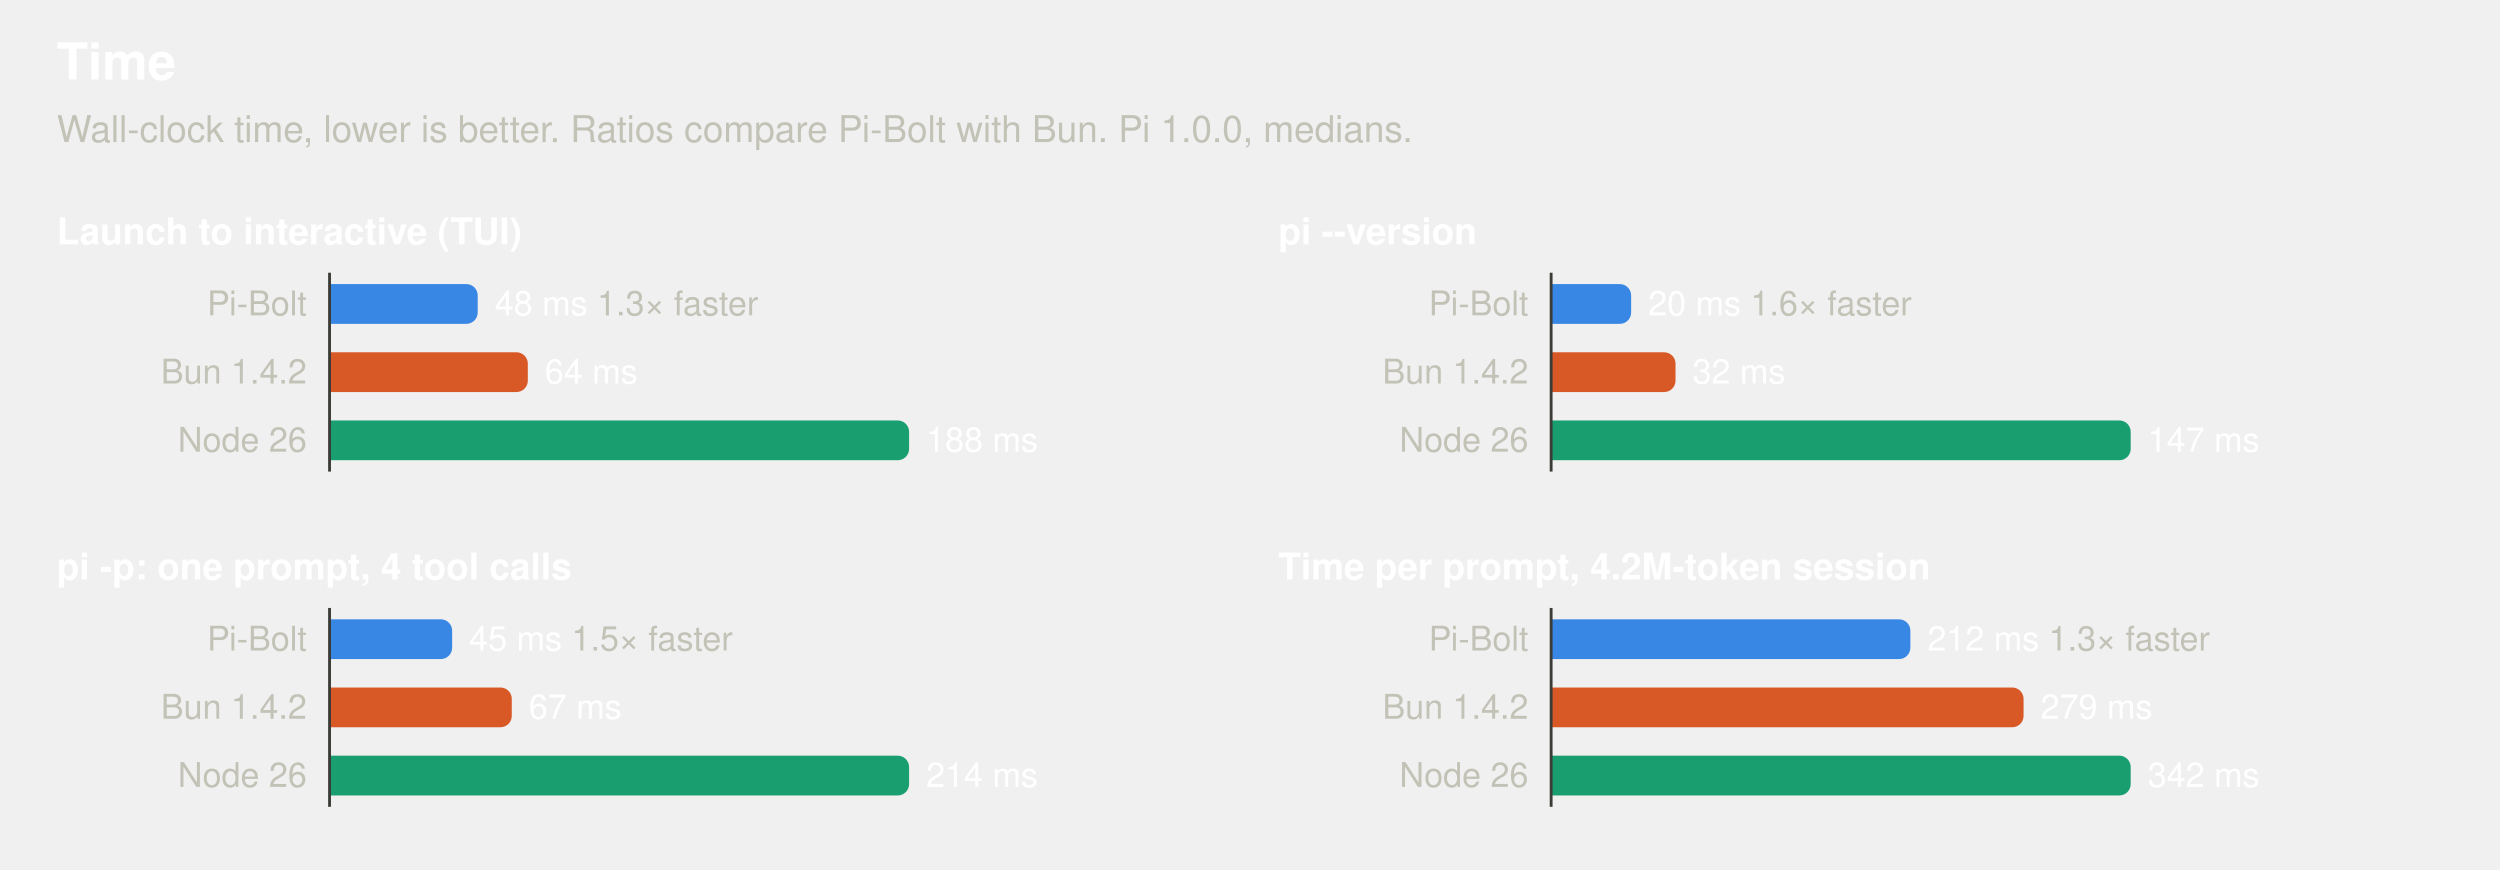
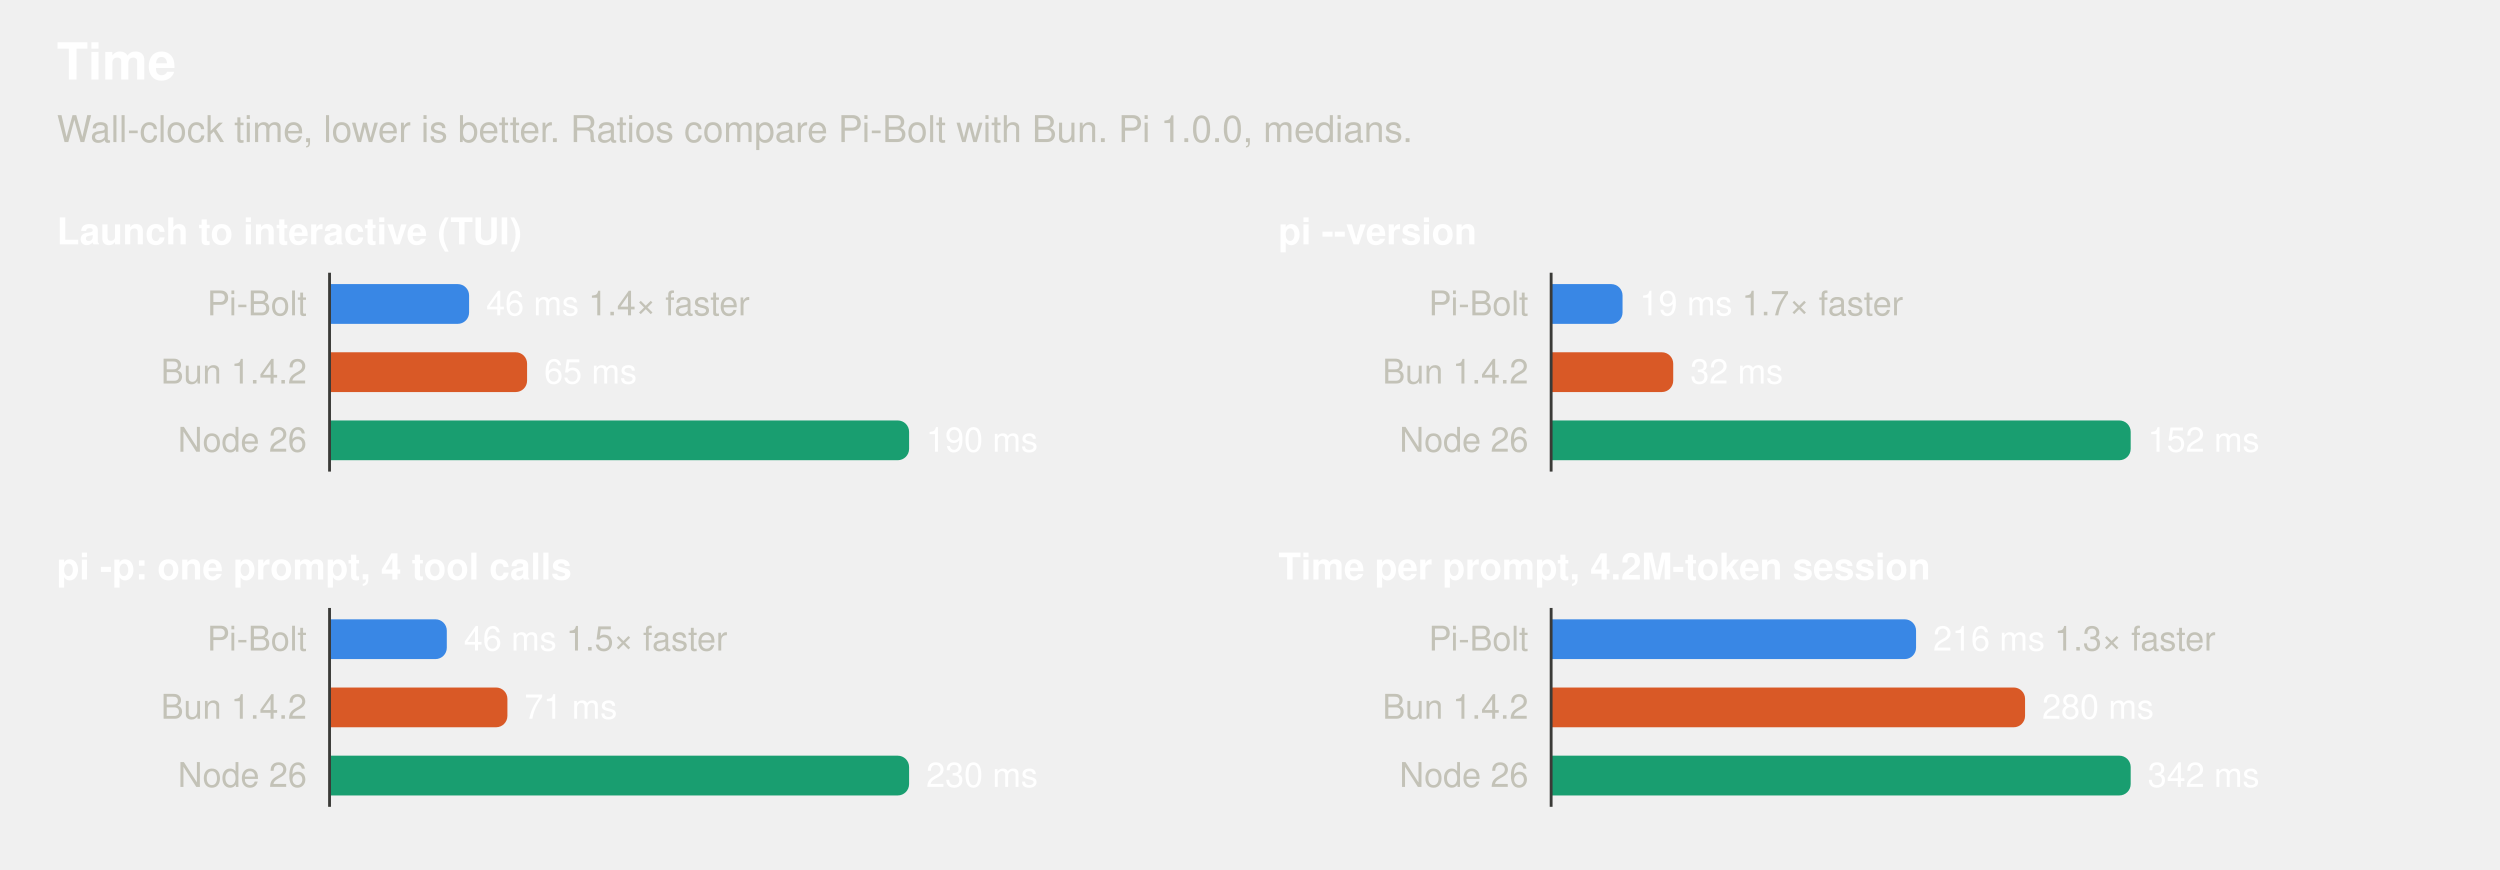
<svg xmlns="http://www.w3.org/2000/svg" width="880" height="306" viewBox="0 0 880 306" role="img" aria-label="Time: Wall-clock time, lower is better. Ratios compare Pi-Bolt with Bun. Pi 1.0.0, medians.">
  <style>text{font-family:-apple-system, BlinkMacSystemFont, 'Segoe UI', Helvetica, Arial, sans-serif;font-variant-numeric:tabular-nums}</style>
  <text x="20" y="28" font-size="18" font-weight="600" fill="#ffffff">Time</text>
  <text x="20" y="50" font-size="13" fill="#c3c2b7">Wall-clock time, lower is better. Ratios compare Pi-Bolt with Bun. Pi 1.0.0, medians.</text>
  <text x="20" y="86" font-size="13" font-weight="600" fill="#ffffff">Launch to interactive (TUI)</text>
  <text x="108" y="111" font-size="12" text-anchor="end" fill="#c3c2b7">Pi-Bolt</text>
-   <path d="M116,100 h48.156 a4,4 0 0 1 4,4 v6 a4,4 0 0 1 -4,4 h-48.156 z" fill="#3987e5" />
-   <text x="174.156" y="111" font-size="12" fill="#ffffff">48 ms <tspan fill="#c3c2b7">1.3× faster</tspan>
+   <path d="M116,100 h45.119 a4,4 0 0 1 4,4 v6 a4,4 0 0 1 -4,4 h-45.119 z" fill="#3987e5" />
+   <text x="171.119" y="111" font-size="12" fill="#ffffff">46 ms <tspan fill="#c3c2b7">1.4× faster</tspan>
  </text>
  <text x="108" y="135" font-size="12" text-anchor="end" fill="#c3c2b7">Bun 1.4.2</text>
-   <path d="M116,124 h65.791 a4,4 0 0 1 4,4 v6 a4,4 0 0 1 -4,4 h-65.791 z" fill="#d95926" />
-   <text x="191.791" y="135" font-size="12" fill="#ffffff">64 ms</text>
+   <path d="M116,124 h65.531 a4,4 0 0 1 4,4 v6 a4,4 0 0 1 -4,4 h-65.531 z" fill="#d95926" />
+   <text x="191.531" y="135" font-size="12" fill="#ffffff">65 ms</text>
  <text x="108" y="159" font-size="12" text-anchor="end" fill="#c3c2b7">Node 26</text>
  <path d="M116,148 h200.0 a4,4 0 0 1 4,4 v6 a4,4 0 0 1 -4,4 h-200.0 z" fill="#199e70" />
-   <text x="326.0" y="159" font-size="12" fill="#ffffff">188 ms</text>
+   <text x="326.0" y="159" font-size="12" fill="#ffffff">190 ms</text>
  <line x1="116" y1="96" x2="116" y2="166" stroke="#3a3a37" />
  <text x="450" y="86" font-size="13" font-weight="600" fill="#ffffff">pi --version</text>
  <text x="538" y="111" font-size="12" text-anchor="end" fill="#c3c2b7">Pi-Bolt</text>
-   <path d="M546,100 h24.16 a4,4 0 0 1 4,4 v6 a4,4 0 0 1 -4,4 h-24.16 z" fill="#3987e5" />
-   <text x="580.16" y="111" font-size="12" fill="#ffffff">20 ms <tspan fill="#c3c2b7">1.6× faster</tspan>
+   <path d="M546,100 h21.137 a4,4 0 0 1 4,4 v6 a4,4 0 0 1 -4,4 h-21.137 z" fill="#3987e5" />
+   <text x="577.137" y="111" font-size="12" fill="#ffffff">19 ms <tspan fill="#c3c2b7">1.7× faster</tspan>
  </text>
  <text x="538" y="135" font-size="12" text-anchor="end" fill="#c3c2b7">Bun 1.4.2</text>
-   <path d="M546,124 h39.785 a4,4 0 0 1 4,4 v6 a4,4 0 0 1 -4,4 h-39.785 z" fill="#d95926" />
-   <text x="595.785" y="135" font-size="12" fill="#ffffff">32 ms</text>
+   <path d="M546,124 h38.971 a4,4 0 0 1 4,4 v6 a4,4 0 0 1 -4,4 h-38.971 z" fill="#d95926" />
+   <text x="594.971" y="135" font-size="12" fill="#ffffff">32 ms</text>
  <text x="538" y="159" font-size="12" text-anchor="end" fill="#c3c2b7">Node 26</text>
  <path d="M546,148 h200.0 a4,4 0 0 1 4,4 v6 a4,4 0 0 1 -4,4 h-200.0 z" fill="#199e70" />
-   <text x="756.0" y="159" font-size="12" fill="#ffffff">147 ms</text>
+   <text x="756.0" y="159" font-size="12" fill="#ffffff">152 ms</text>
  <line x1="546" y1="96" x2="546" y2="166" stroke="#3a3a37" />
  <text x="20" y="204" font-size="13" font-weight="600" fill="#ffffff">pi -p: one prompt, 4 tool calls</text>
  <text x="108" y="229" font-size="12" text-anchor="end" fill="#c3c2b7">Pi-Bolt</text>
-   <path d="M116,218 h39.155 a4,4 0 0 1 4,4 v6 a4,4 0 0 1 -4,4 h-39.155 z" fill="#3987e5" />
-   <text x="165.155" y="229" font-size="12" fill="#ffffff">45 ms <tspan fill="#c3c2b7">1.5× faster</tspan>
+   <path d="M116,218 h37.275 a4,4 0 0 1 4,4 v6 a4,4 0 0 1 -4,4 h-37.275 z" fill="#3987e5" />
+   <text x="163.275" y="229" font-size="12" fill="#ffffff">46 ms <tspan fill="#c3c2b7">1.5× faster</tspan>
  </text>
  <text x="108" y="253" font-size="12" text-anchor="end" fill="#c3c2b7">Bun 1.4.2</text>
-   <path d="M116,242 h60.145 a4,4 0 0 1 4,4 v6 a4,4 0 0 1 -4,4 h-60.145 z" fill="#d95926" />
-   <text x="186.145" y="253" font-size="12" fill="#ffffff">67 ms</text>
+   <path d="M116,242 h58.607 a4,4 0 0 1 4,4 v6 a4,4 0 0 1 -4,4 h-58.607 z" fill="#d95926" />
+   <text x="184.607" y="253" font-size="12" fill="#ffffff">71 ms</text>
  <text x="108" y="277" font-size="12" text-anchor="end" fill="#c3c2b7">Node 26</text>
  <path d="M116,266 h200.0 a4,4 0 0 1 4,4 v6 a4,4 0 0 1 -4,4 h-200.0 z" fill="#199e70" />
-   <text x="326.0" y="277" font-size="12" fill="#ffffff">214 ms</text>
+   <text x="326.0" y="277" font-size="12" fill="#ffffff">230 ms</text>
  <line x1="116" y1="214" x2="116" y2="284" stroke="#3a3a37" />
  <text x="450" y="204" font-size="13" font-weight="600" fill="#ffffff">Time per prompt, 4.2M-token session</text>
  <text x="538" y="229" font-size="12" text-anchor="end" fill="#c3c2b7">Pi-Bolt</text>
-   <path d="M546,218 h122.45 a4,4 0 0 1 4,4 v6 a4,4 0 0 1 -4,4 h-122.45 z" fill="#3987e5" />
-   <text x="678.45" y="229" font-size="12" fill="#ffffff">212 ms <tspan fill="#c3c2b7">1.3× faster</tspan>
+   <path d="M546,218 h124.453 a4,4 0 0 1 4,4 v6 a4,4 0 0 1 -4,4 h-124.453 z" fill="#3987e5" />
+   <text x="680.453" y="229" font-size="12" fill="#ffffff">216 ms <tspan fill="#c3c2b7">1.3× faster</tspan>
  </text>
  <text x="538" y="253" font-size="12" text-anchor="end" fill="#c3c2b7">Bun 1.4.2</text>
-   <path d="M546,242 h162.297 a4,4 0 0 1 4,4 v6 a4,4 0 0 1 -4,4 h-162.297 z" fill="#d95926" />
-   <text x="718.297" y="253" font-size="12" fill="#ffffff">279 ms</text>
+   <path d="M546,242 h162.822 a4,4 0 0 1 4,4 v6 a4,4 0 0 1 -4,4 h-162.822 z" fill="#d95926" />
+   <text x="718.822" y="253" font-size="12" fill="#ffffff">280 ms</text>
  <text x="538" y="277" font-size="12" text-anchor="end" fill="#c3c2b7">Node 26</text>
  <path d="M546,266 h200.0 a4,4 0 0 1 4,4 v6 a4,4 0 0 1 -4,4 h-200.0 z" fill="#199e70" />
  <text x="756.0" y="277" font-size="12" fill="#ffffff">342 ms</text>
  <line x1="546" y1="214" x2="546" y2="284" stroke="#3a3a37" />
</svg>
